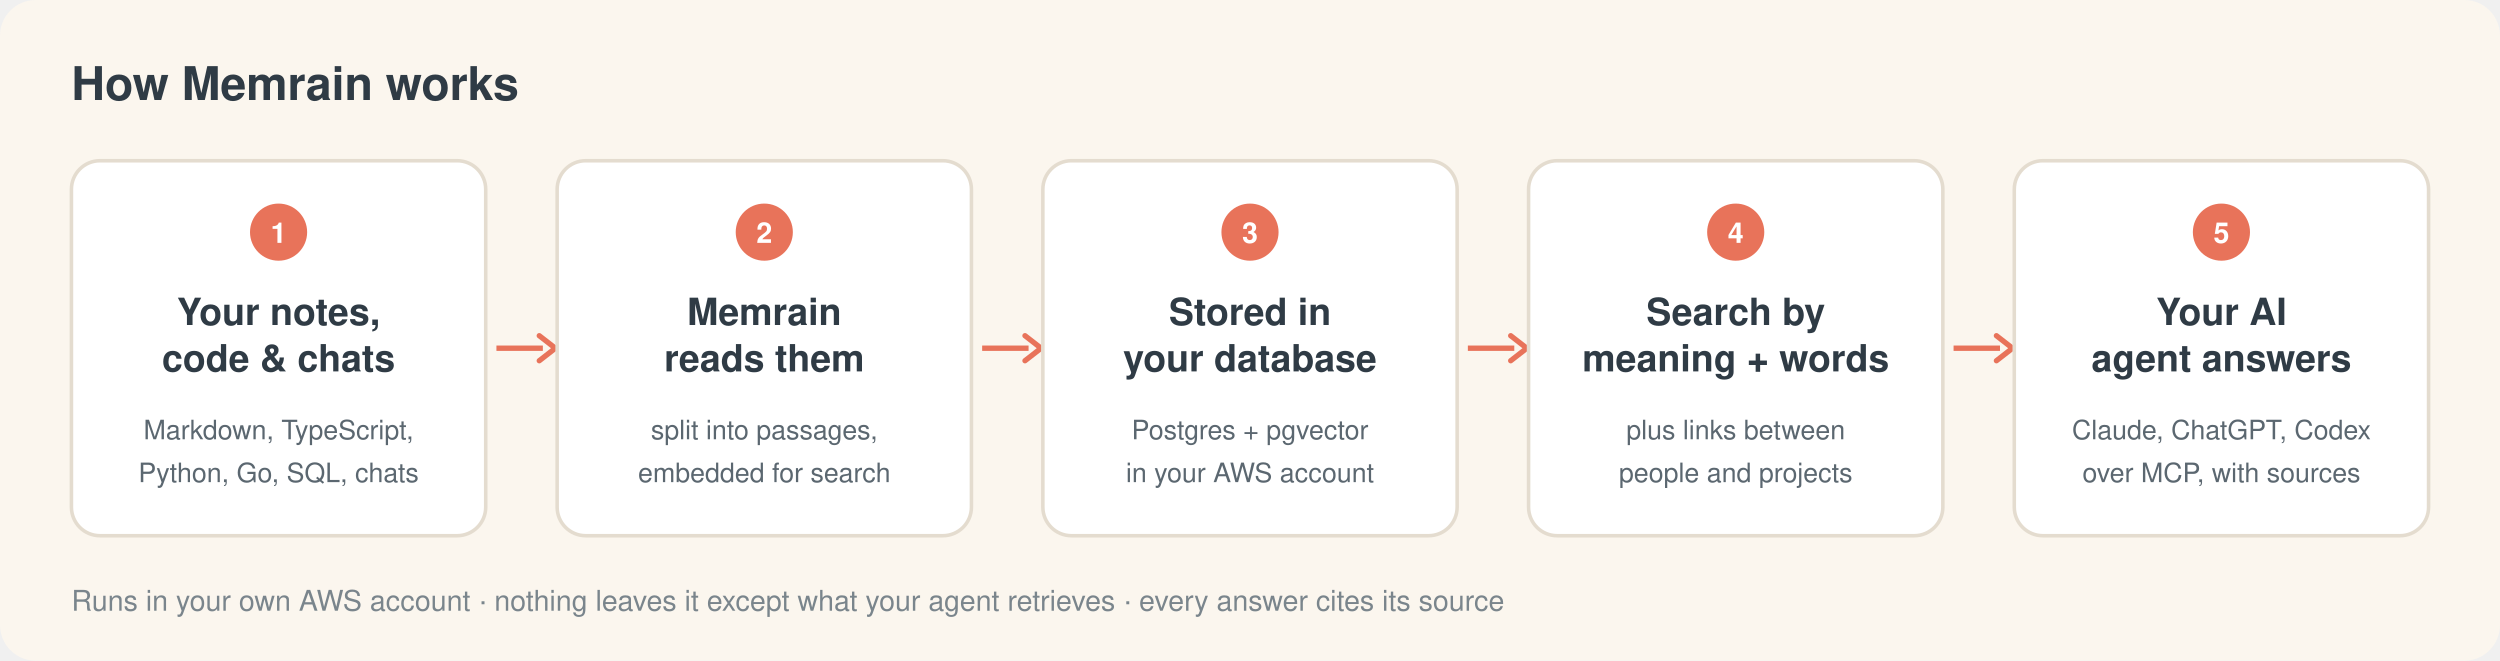
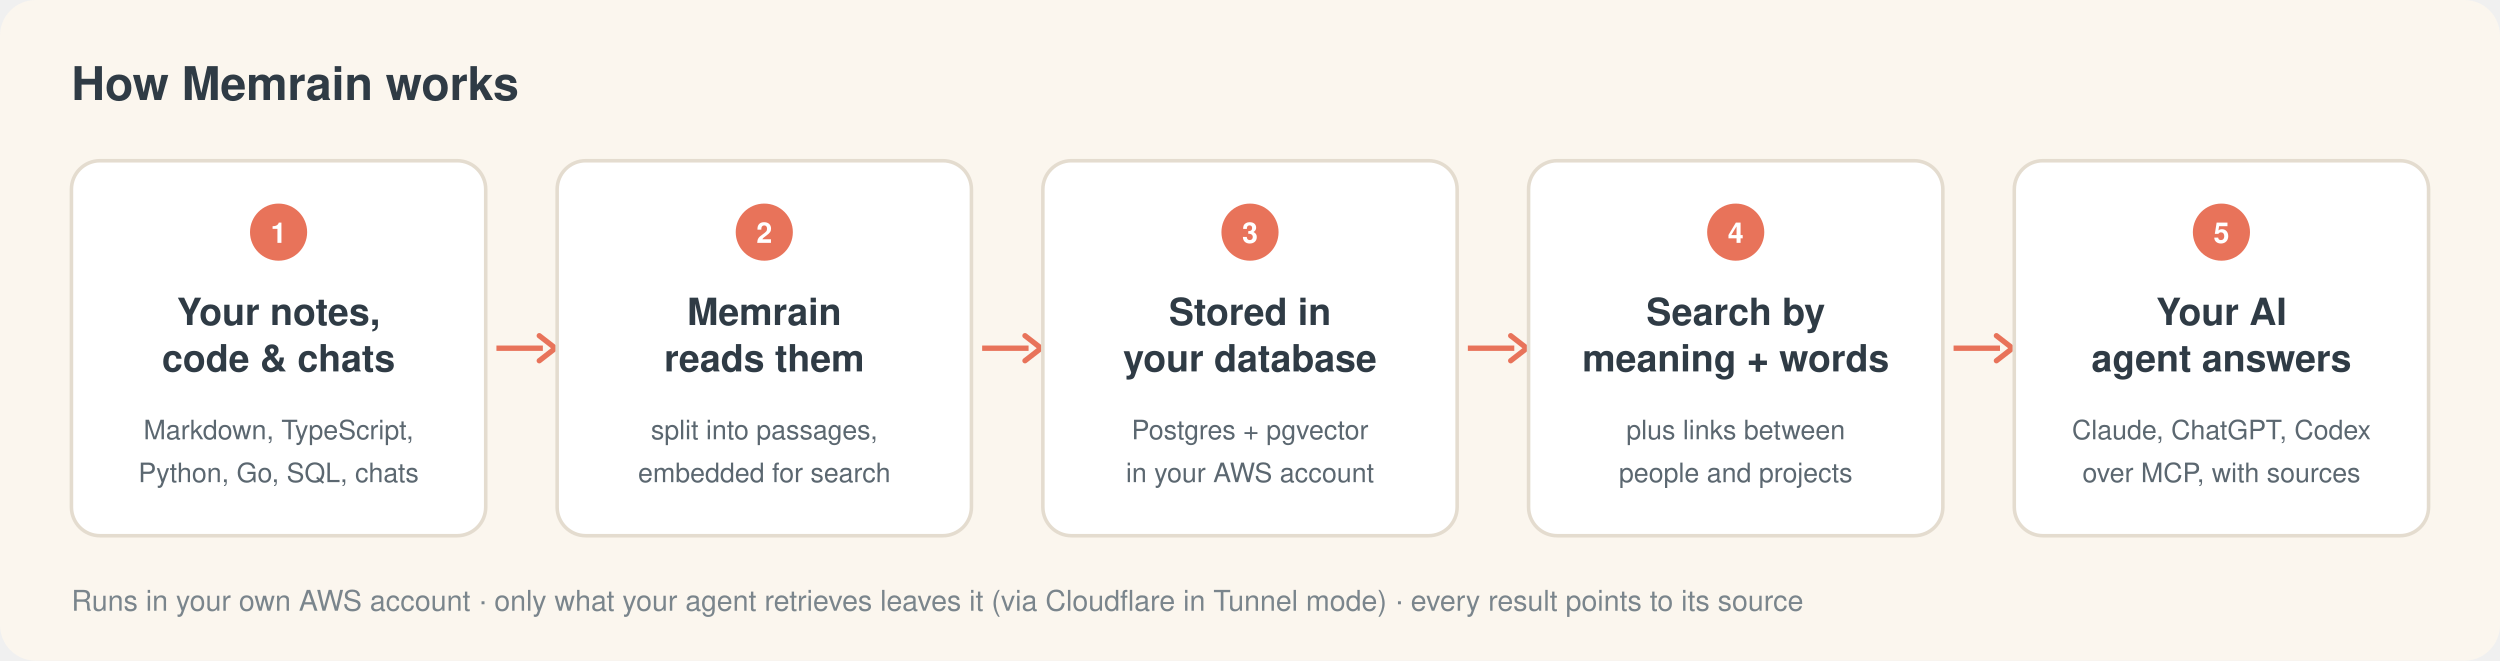
<svg xmlns="http://www.w3.org/2000/svg" viewBox="0 0 1400 370" width="1400" height="370" font-family="-apple-system,BlinkMacSystemFont,Segoe UI,Helvetica,Arial,sans-serif" role="img" aria-label="How Memrain works: your notes, code and chats are read once, stored in your own Postgres, searched by meaning and keywords, and handed to your AI agent with sources.">
  <rect width="1400" height="370" rx="20" fill="#FBF6EE" />
  <text x="40" y="56" font-size="26" font-weight="700" fill="#2F3B45">How Memrain works</text>
  <rect x="40" y="90" width="232" height="210" rx="16" fill="#FFFFFF" stroke="#E4DCCF" stroke-width="2" />
  <circle cx="156" cy="130" r="16" fill="#E8735A" />
  <text x="156" y="136" text-anchor="middle" font-size="16" font-weight="700" fill="#FFFFFF">1</text>
  <text x="156" y="182" text-anchor="middle" font-size="21" font-weight="700" fill="#2F3B45">Your notes,</text>
  <text x="156" y="208" text-anchor="middle" font-size="21" font-weight="700" fill="#2F3B45">code &amp; chats</text>
  <text x="156" y="246" text-anchor="middle" font-size="15" fill="#5B6770">Markdown, TypeScript,</text>
  <text x="156" y="270" text-anchor="middle" font-size="15" fill="#5B6770">Python, Go, SQL, chats</text>
  <path d="M278 195 h26" stroke="#E8735A" stroke-width="3" fill="none" />
  <path d="M302 188 l9 7 l-9 7" stroke="#E8735A" stroke-width="3" fill="none" stroke-linecap="round" stroke-linejoin="round" />
  <rect x="312" y="90" width="232" height="210" rx="16" fill="#FFFFFF" stroke="#E4DCCF" stroke-width="2" />
  <circle cx="428" cy="130" r="16" fill="#E8735A" />
  <text x="428" y="136" text-anchor="middle" font-size="16" font-weight="700" fill="#FFFFFF">2</text>
  <text x="428" y="182" text-anchor="middle" font-size="21" font-weight="700" fill="#2F3B45">Memrain</text>
  <text x="428" y="208" text-anchor="middle" font-size="21" font-weight="700" fill="#2F3B45">reads them</text>
  <text x="428" y="246" text-anchor="middle" font-size="15" fill="#5B6770">split into passages,</text>
  <text x="428" y="270" text-anchor="middle" font-size="15" fill="#5B6770">embedded for search</text>
  <path d="M550 195 h26" stroke="#E8735A" stroke-width="3" fill="none" />
  <path d="M574 188 l9 7 l-9 7" stroke="#E8735A" stroke-width="3" fill="none" stroke-linecap="round" stroke-linejoin="round" />
  <rect x="584" y="90" width="232" height="210" rx="16" fill="#FFFFFF" stroke="#E4DCCF" stroke-width="2" />
  <circle cx="700" cy="130" r="16" fill="#E8735A" />
  <text x="700" y="136" text-anchor="middle" font-size="16" font-weight="700" fill="#FFFFFF">3</text>
  <text x="700" y="182" text-anchor="middle" font-size="21" font-weight="700" fill="#2F3B45">Stored in</text>
  <text x="700" y="208" text-anchor="middle" font-size="21" font-weight="700" fill="#2F3B45">your database</text>
  <text x="700" y="246" text-anchor="middle" font-size="15" fill="#5B6770">Postgres + pgvector</text>
  <text x="700" y="270" text-anchor="middle" font-size="15" fill="#5B6770">in your AWS account</text>
  <path d="M822 195 h26" stroke="#E8735A" stroke-width="3" fill="none" />
  <path d="M846 188 l9 7 l-9 7" stroke="#E8735A" stroke-width="3" fill="none" stroke-linecap="round" stroke-linejoin="round" />
  <rect x="856" y="90" width="232" height="210" rx="16" fill="#FFFFFF" stroke="#E4DCCF" stroke-width="2" />
  <circle cx="972" cy="130" r="16" fill="#E8735A" />
  <text x="972" y="136" text-anchor="middle" font-size="16" font-weight="700" fill="#FFFFFF">4</text>
  <text x="972" y="182" text-anchor="middle" font-size="21" font-weight="700" fill="#2F3B45">Search by</text>
  <text x="972" y="208" text-anchor="middle" font-size="21" font-weight="700" fill="#2F3B45">meaning + words</text>
  <text x="972" y="246" text-anchor="middle" font-size="15" fill="#5B6770">plus links between</text>
  <text x="972" y="270" text-anchor="middle" font-size="15" fill="#5B6770">people and projects</text>
  <path d="M1094 195 h26" stroke="#E8735A" stroke-width="3" fill="none" />
  <path d="M1118 188 l9 7 l-9 7" stroke="#E8735A" stroke-width="3" fill="none" stroke-linecap="round" stroke-linejoin="round" />
  <rect x="1128" y="90" width="232" height="210" rx="16" fill="#FFFFFF" stroke="#E4DCCF" stroke-width="2" />
  <circle cx="1244" cy="130" r="16" fill="#E8735A" />
  <text x="1244" y="136" text-anchor="middle" font-size="16" font-weight="700" fill="#FFFFFF">5</text>
  <text x="1244" y="182" text-anchor="middle" font-size="21" font-weight="700" fill="#2F3B45">Your AI</text>
  <text x="1244" y="208" text-anchor="middle" font-size="21" font-weight="700" fill="#2F3B45">agent answers</text>
  <text x="1244" y="246" text-anchor="middle" font-size="15" fill="#5B6770">Claude, ChatGPT, Codex</text>
  <text x="1244" y="270" text-anchor="middle" font-size="15" fill="#5B6770">over MCP, with sources</text>
-   <text x="40" y="342" font-size="16" fill="#7A858C">Runs in your own AWS account · nothing leaves it except what your agent retrieves · every answer cites its source</text>
+   <text x="40" y="342" font-size="16" fill="#7A858C">Runs in your own AWS account · only what your agent retrieves leaves it (via Cloudflare in Tunnel mode) · every result points to its source</text>
</svg>
